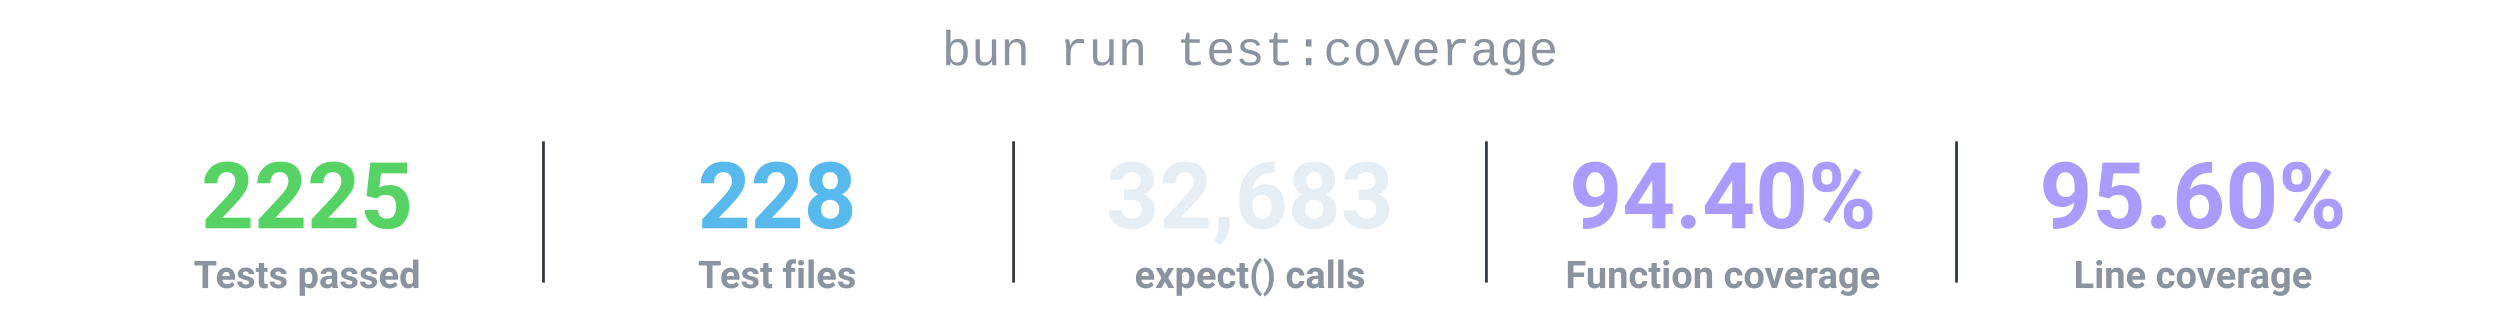
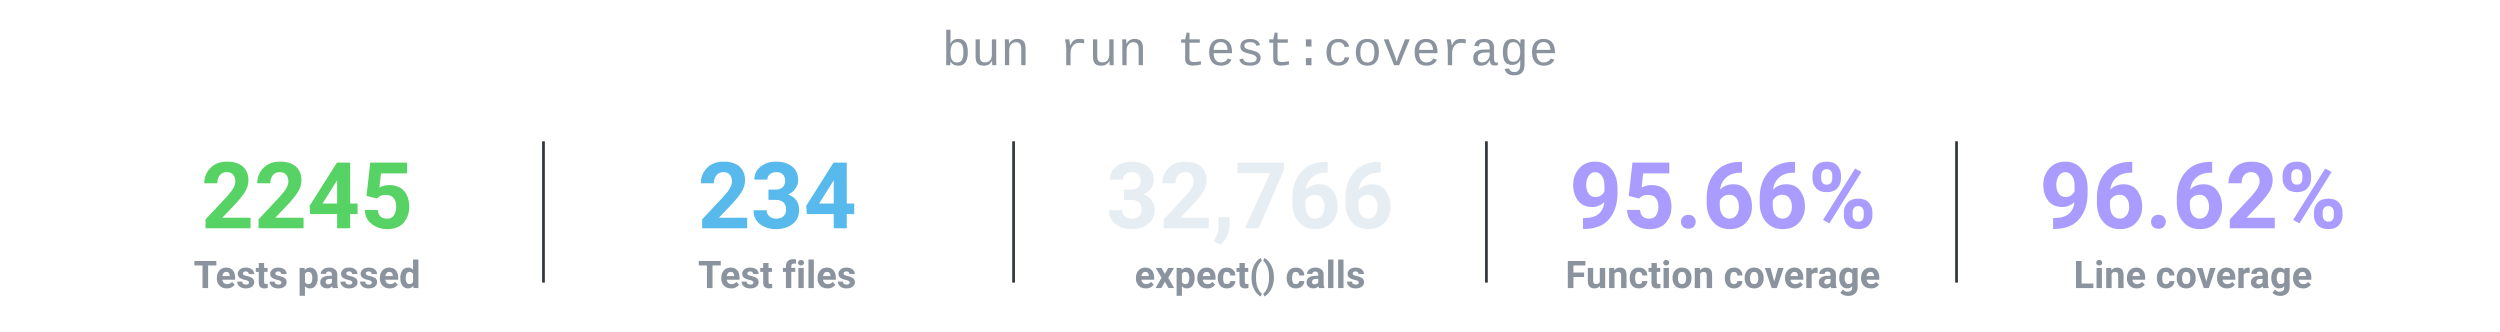
- <svg xmlns="http://www.w3.org/2000/svg" viewBox="0 0 920 122" width="920" height="122" role="img" aria-label="bun run test:coverage — 2225 tests passed, 228 test files, 32,683 expect() calls, 94.40% function coverage, 95.60% line coverage">
+ <svg xmlns="http://www.w3.org/2000/svg" viewBox="0 0 920 122" width="920" height="122" role="img" aria-label="bun run test:coverage — 2245 tests passed, 234 test files, 32,766 expect() calls, 95.66% function coverage, 96.62% line coverage">
  <style>
    .cmd { font-family: ui-monospace, SFMono-Regular, 'SF Mono', Menlo, Consolas, 'Liberation Mono', monospace; font-weight: 500; font-size: 18px; }
    .val { font-family: system-ui, -apple-system, BlinkMacSystemFont, 'Segoe UI', Roboto, sans-serif; font-weight: 700; font-size: 34px; }
    .lbl { font-family: system-ui, -apple-system, BlinkMacSystemFont, 'Segoe UI', Roboto, sans-serif; font-weight: 600; font-size: 14px; }
  </style>
  <text x="460" y="24" text-anchor="middle" class="cmd" fill="#8b949e">bun run test:coverage</text>
  <line x1="200" y1="52" x2="200" y2="104" stroke="#30363d" stroke-width="1" />
  <line x1="373" y1="52" x2="373" y2="104" stroke="#30363d" stroke-width="1" />
  <line x1="547" y1="52" x2="547" y2="104" stroke="#30363d" stroke-width="1" />
  <line x1="720" y1="52" x2="720" y2="104" stroke="#30363d" stroke-width="1" />
-   <text x="113" y="84" text-anchor="middle" class="val" fill="#56d364">2225</text>
+   <text x="113" y="84" text-anchor="middle" class="val" fill="#56d364">2245</text>
  <text x="113" y="106" text-anchor="middle" class="lbl" fill="#8b949e">Tests passed</text>
-   <text x="286" y="84" text-anchor="middle" class="val" fill="#58b9ec">228</text>
+   <text x="286" y="84" text-anchor="middle" class="val" fill="#58b9ec">234</text>
  <text x="286" y="106" text-anchor="middle" class="lbl" fill="#8b949e">Test files</text>
-   <text x="460" y="84" text-anchor="middle" class="val" fill="#e6edf3">32,683</text>
+   <text x="460" y="84" text-anchor="middle" class="val" fill="#e6edf3">32,766</text>
  <text x="460" y="106" text-anchor="middle" class="lbl" fill="#8b949e">expect() calls</text>
-   <text x="634" y="84" text-anchor="middle" class="val" fill="#a99bff">94.40%</text>
+   <text x="634" y="84" text-anchor="middle" class="val" fill="#a99bff">95.66%</text>
  <text x="634" y="106" text-anchor="middle" class="lbl" fill="#8b949e">Function coverage</text>
-   <text x="807" y="84" text-anchor="middle" class="val" fill="#a99bff">95.60%</text>
+   <text x="807" y="84" text-anchor="middle" class="val" fill="#a99bff">96.62%</text>
  <text x="807" y="106" text-anchor="middle" class="lbl" fill="#8b949e">Line coverage</text>
</svg>
